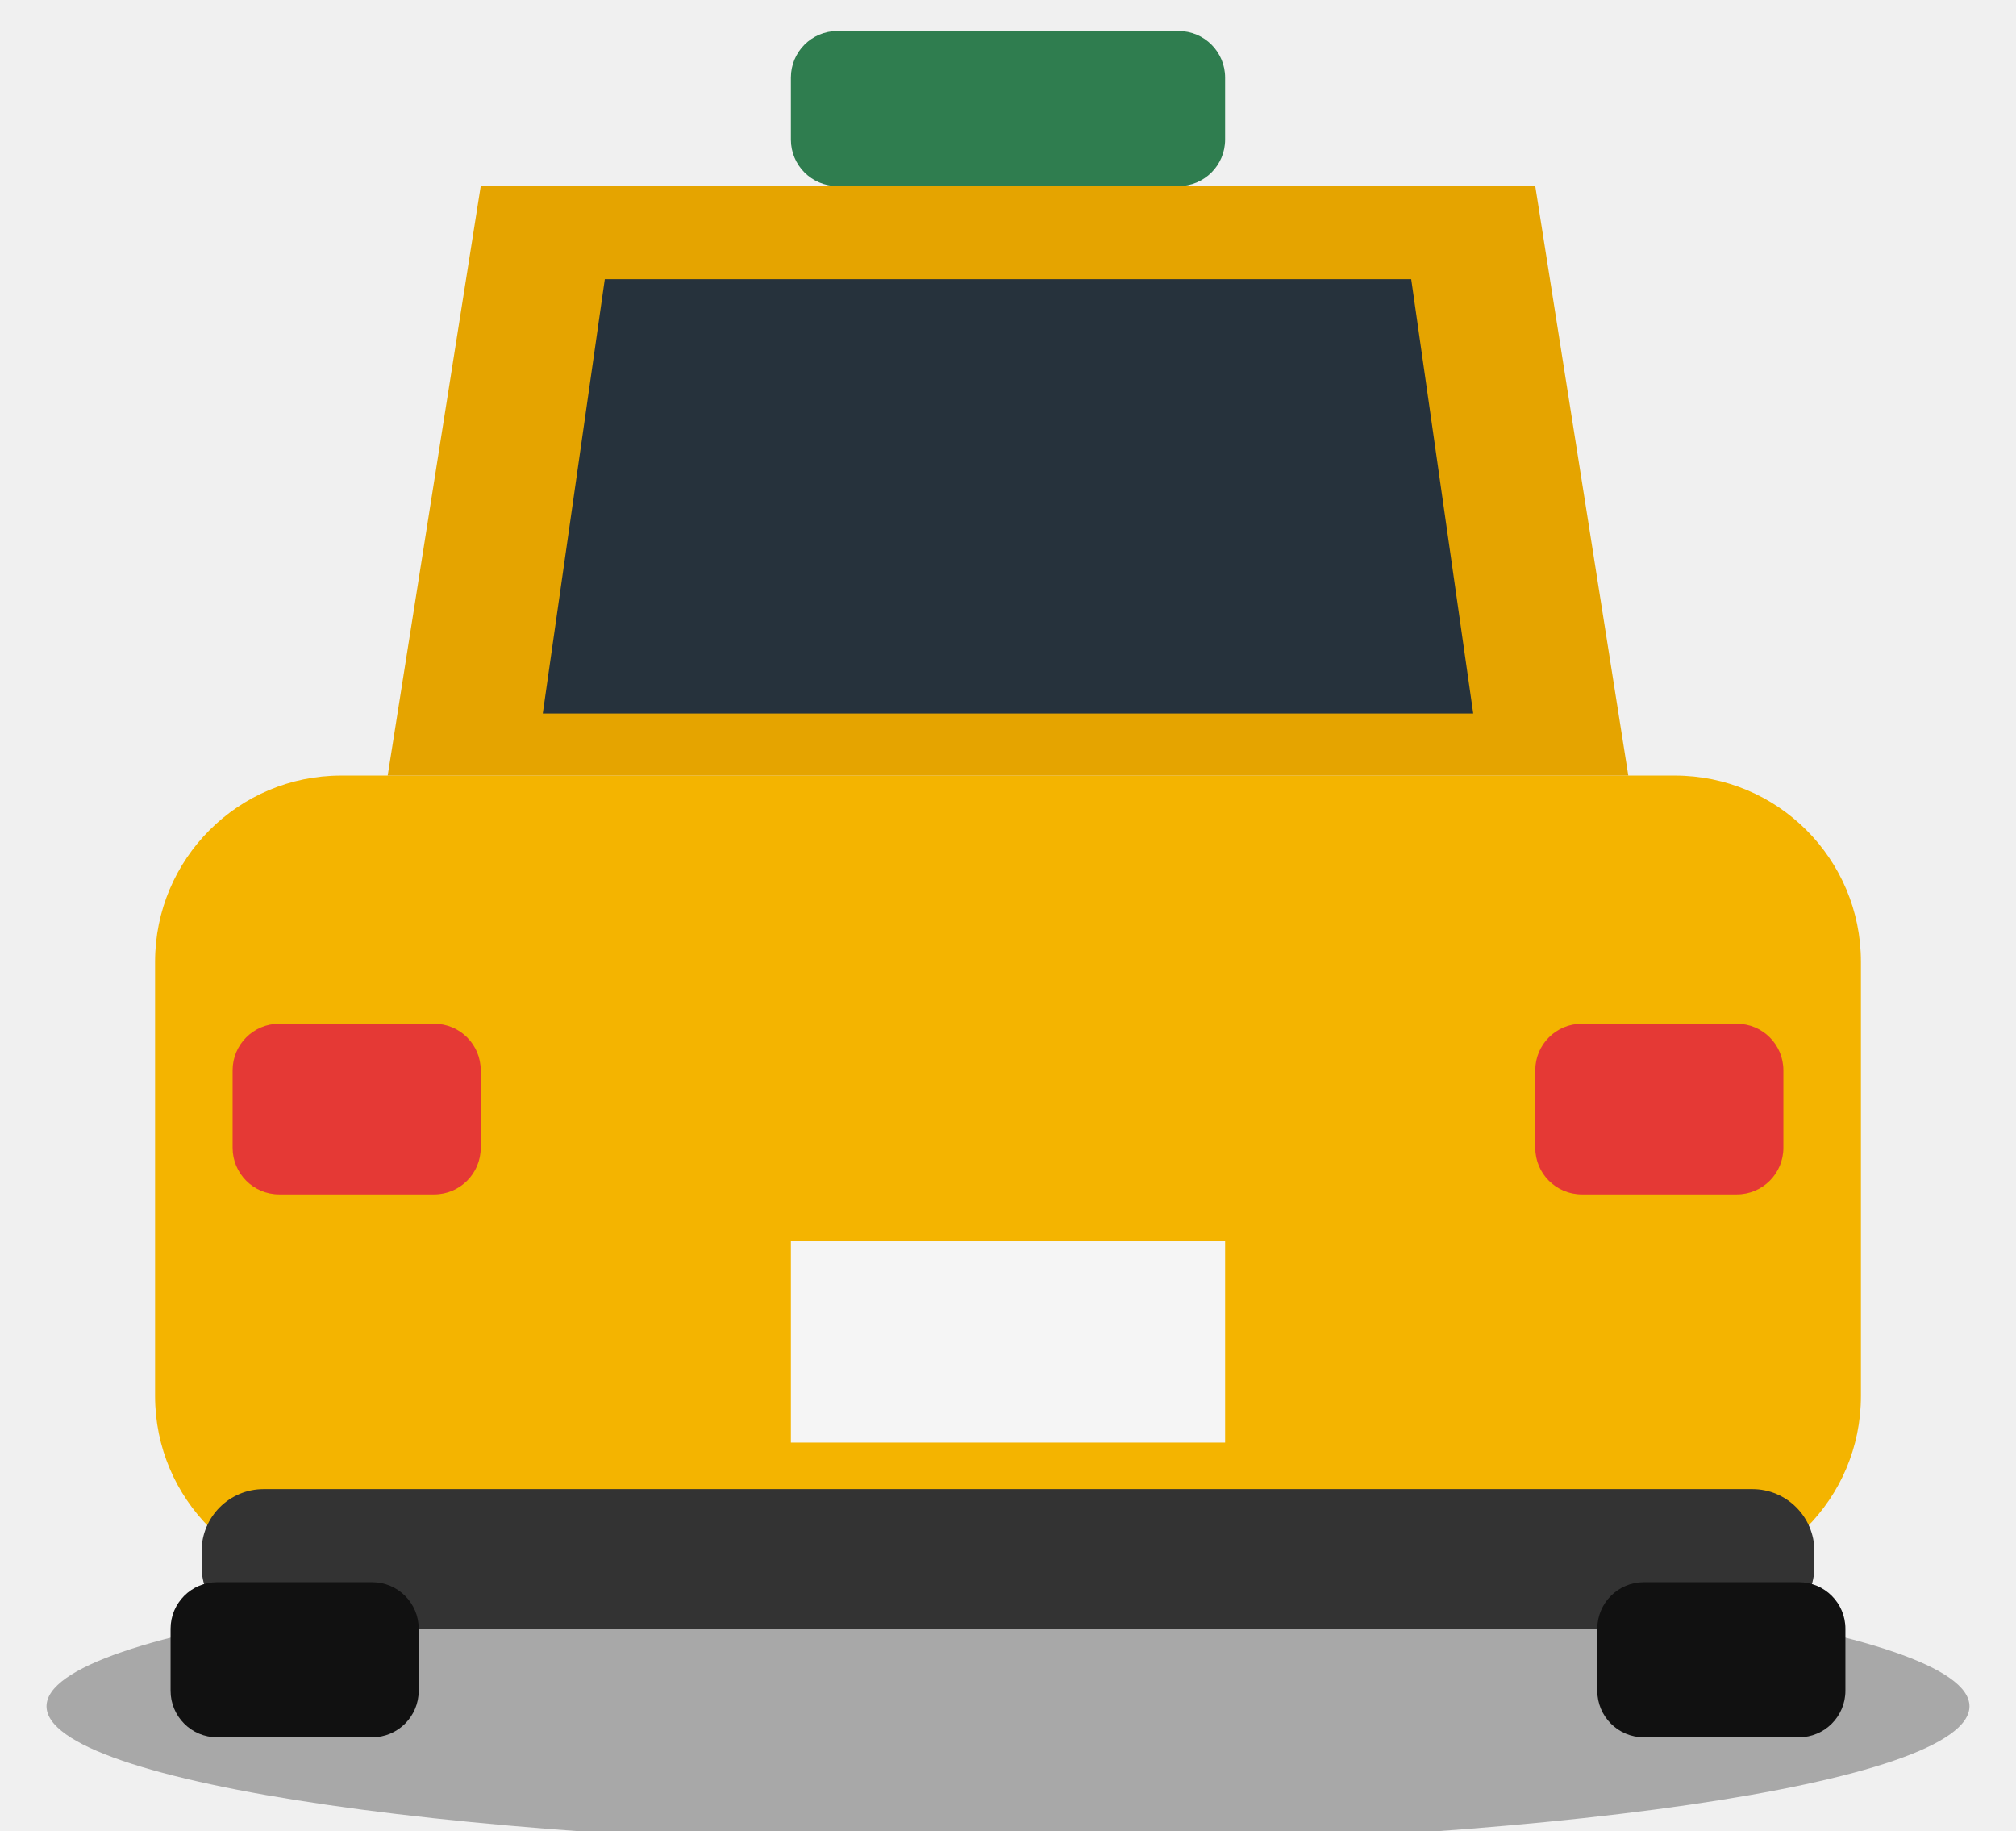
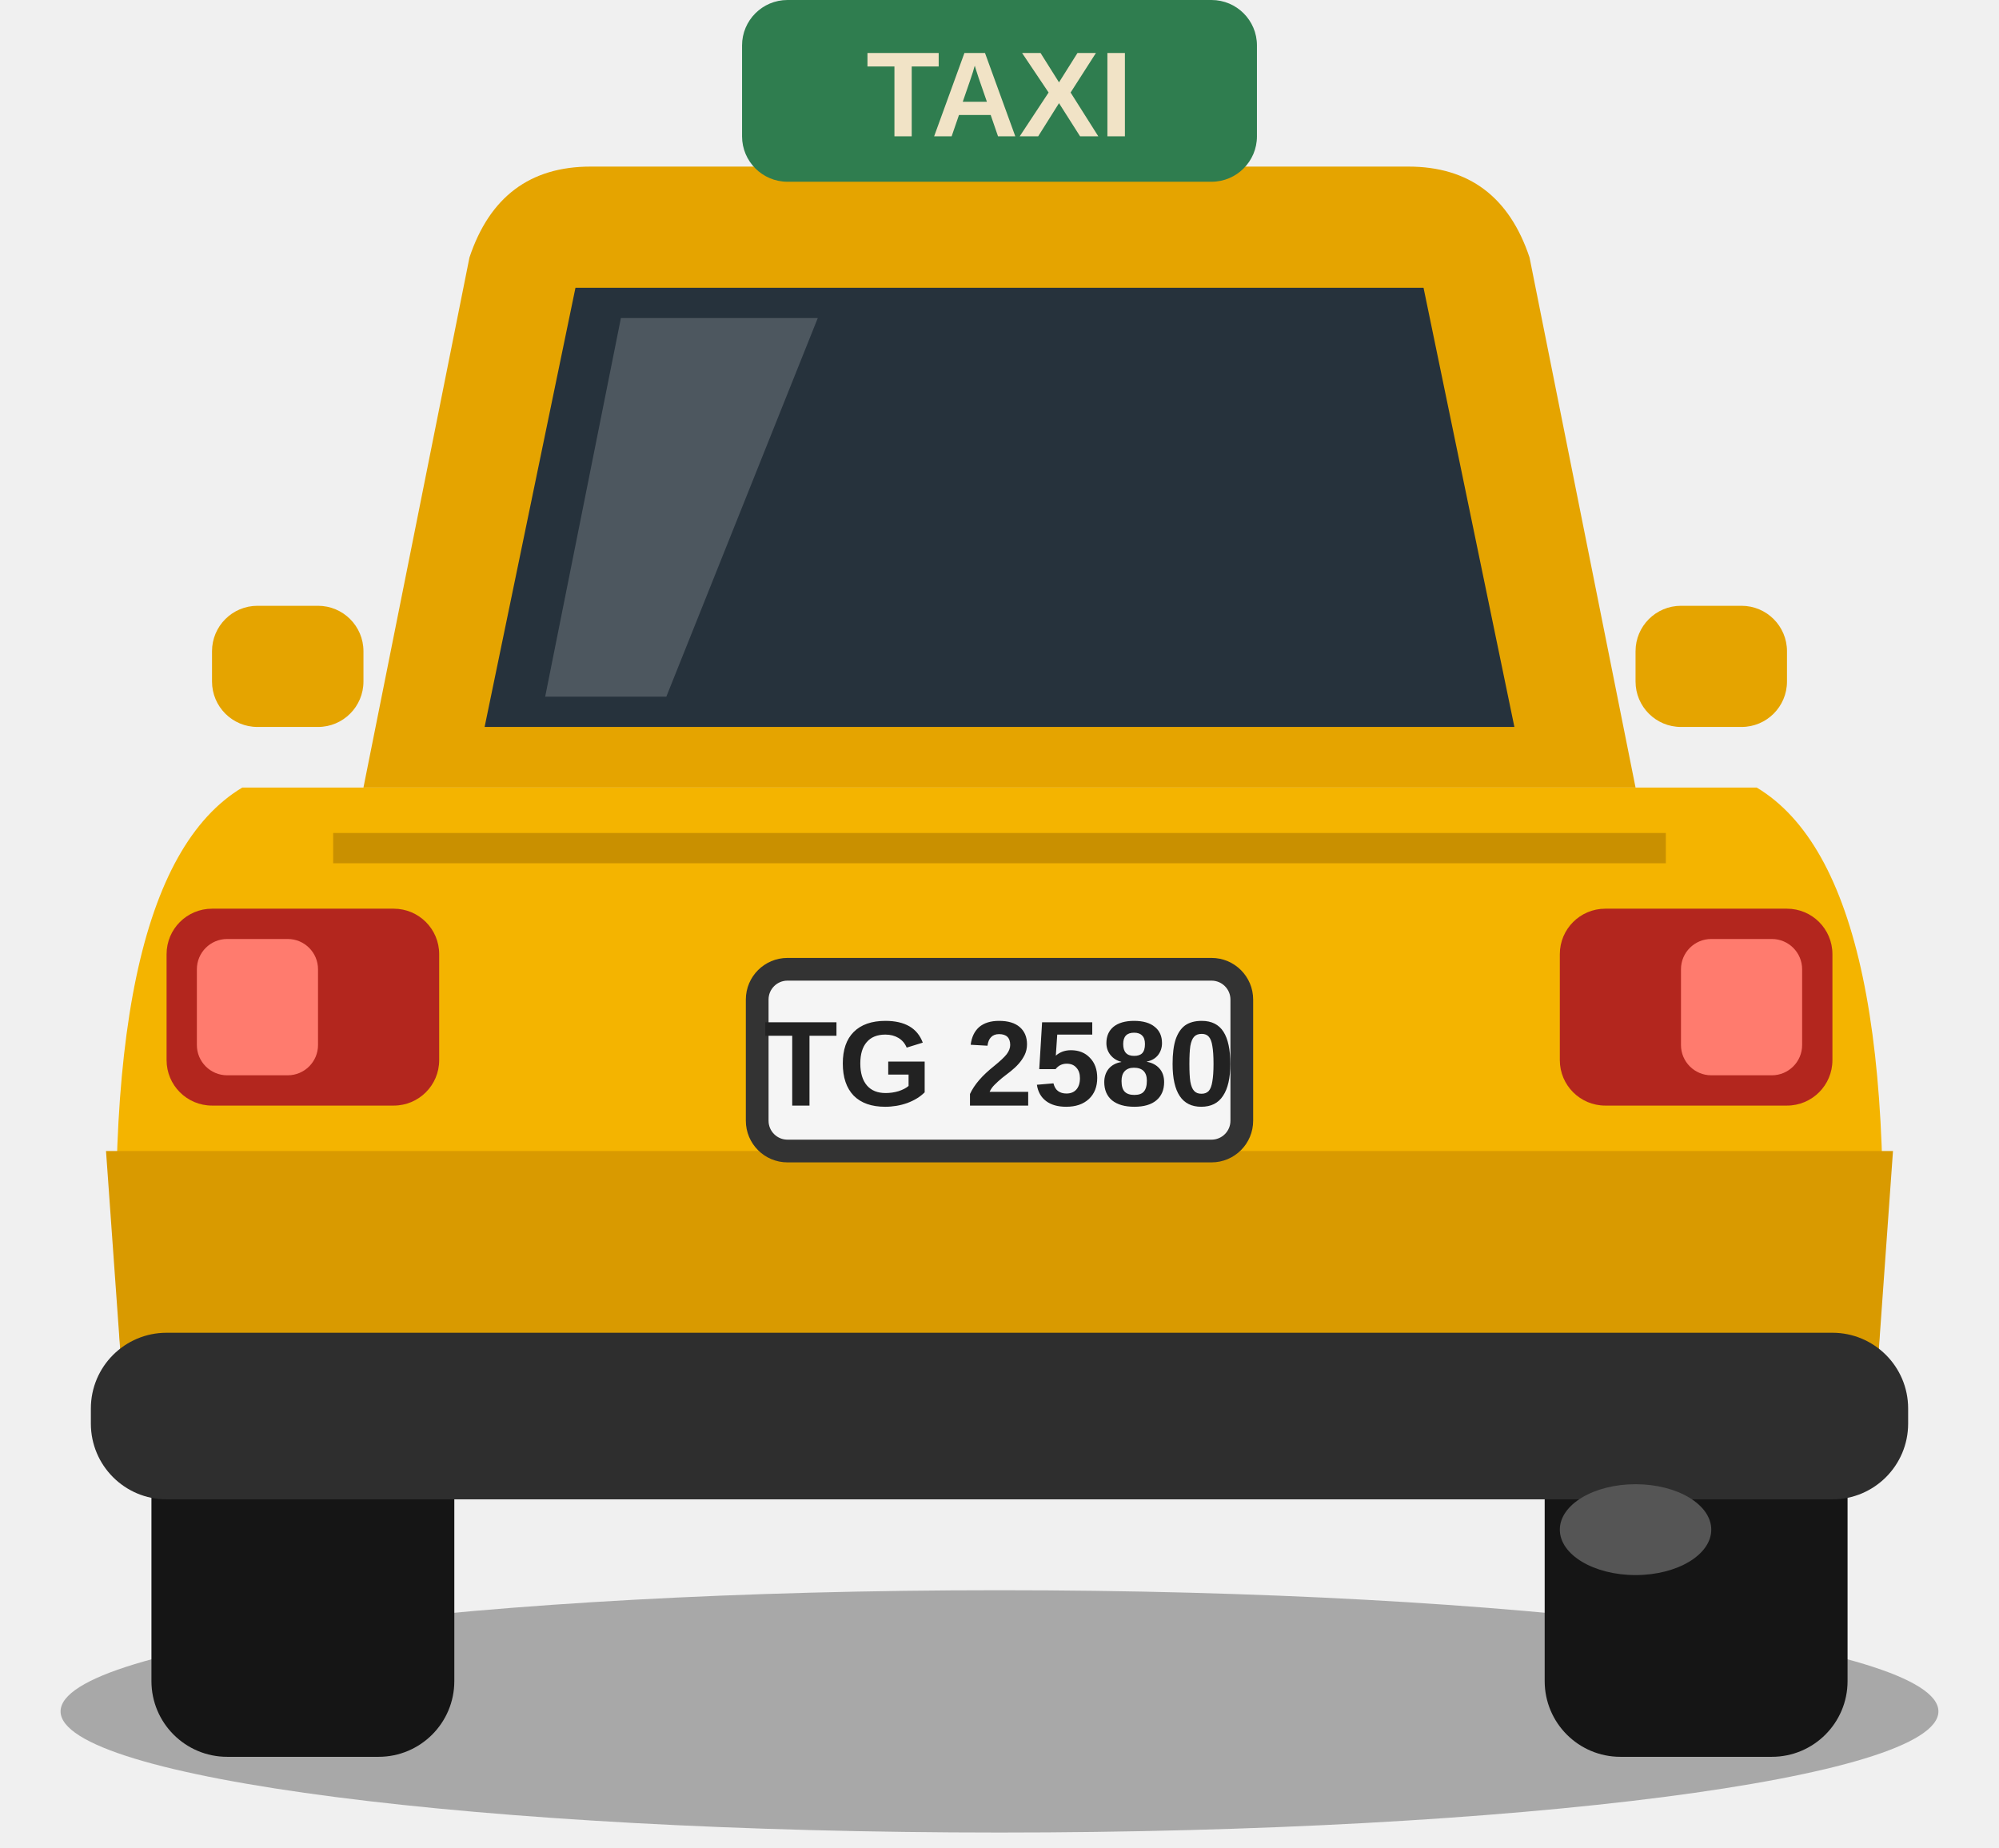
- <svg xmlns="http://www.w3.org/2000/svg" viewBox="-65 -112 130 118" width="130" height="118">
-   <ellipse cx="0" cy="-2" rx="62" ry="9" fill="#000" opacity=".3" />
-   <rect x="-55" y="-62" width="110" height="52" rx="12" fill="#F4B400" />
-   <path d="M-40 -62 L-34 -100 L34 -100 L40 -62 Z" fill="#E5A400" />
-   <path d="M-30 -66 L-26 -94 L26 -94 L30 -66 Z" fill="#26323C" />
-   <rect x="-14" y="-110" width="28" height="10" rx="3" fill="#2F7D4F" />
-   <rect x="-50" y="-46" width="16" height="11" rx="3" fill="#E53935" />
-   <rect x="34" y="-46" width="16" height="11" rx="3" fill="#E53935" />
-   <rect x="-14" y="-32" width="28" height="13" fill="#F5F5F5" />
-   <rect x="-52" y="-16" width="104" height="9" rx="4" fill="#333" />
-   <rect x="-54" y="-10" width="16" height="10" rx="3" fill="#111" />
-   <rect x="38" y="-10" width="16" height="10" rx="3" fill="#111" />
+ <svg xmlns="http://www.w3.org/2000/svg" viewBox="-66 -116 132 122" width="132" height="122">
+   <ellipse cx="0" cy="-3" rx="62" ry="8" fill="#000" opacity=".3" />
+   <rect x="-56" y="-24" width="20" height="24" rx="5" fill="#151515" />
+   <rect x="36" y="-24" width="20" height="24" rx="5" fill="#151515" />
+   <path d="M-42 -64 L-35 -99 Q-33 -105 -27 -105 L27 -105 Q33 -105 35 -99 L42 -64 Z" fill="#E5A400" />
+   <path d="M-34 -68 L-28 -97 L28 -97 L34 -68 Z" fill="#26323C" />
+   <path d="M-30 -70 L-25 -95 L-12 -95 L-22 -70 Z" fill="#fff" opacity=".18" />
+   <rect x="-52" y="-76" width="10" height="8" rx="3" fill="#E5A400" />
+   <rect x="42" y="-76" width="10" height="8" rx="3" fill="#E5A400" />
+   <path d="M-58 -26 Q-60 -58 -50 -64 L50 -64 Q60 -58 58 -26 Z" fill="#F4B400" />
+   <path d="M-59 -40 L59 -40 L58 -26 L-58 -26 Z" fill="#D99A00" />
+   <path d="M-44 -60 L44 -60" stroke="#C99000" stroke-width="2" />
+   <rect x="-55" y="-56" width="18" height="13" rx="3" fill="#B3261E" />
+   <rect x="-53" y="-54" width="8" height="9" rx="2" fill="#FF7B6E" />
+   <rect x="37" y="-56" width="18" height="13" rx="3" fill="#B3261E" />
+   <rect x="45" y="-54" width="8" height="9" rx="2" fill="#FF7B6E" />
+   <rect x="-16" y="-52" width="32" height="12" rx="2" fill="#F5F5F5" stroke="#333" stroke-width="1.5" />
+   <text x="0" y="-43" font-family="Arial, sans-serif" font-size="8" font-weight="700" text-anchor="middle" fill="#222">TG 2580</text>
+   <rect x="-60" y="-28" width="120" height="11" rx="5" fill="#2E2E2E" />
+   <ellipse cx="42" cy="-15" rx="5" ry="3" fill="#555" />
+   <rect x="-17" y="-116" width="34" height="12" rx="3" fill="#2F7D4F" />
+   <text x="0" y="-107" font-family="Arial, sans-serif" font-size="8" font-weight="700" text-anchor="middle" fill="#F1E3C6">TAXI</text>
</svg>
